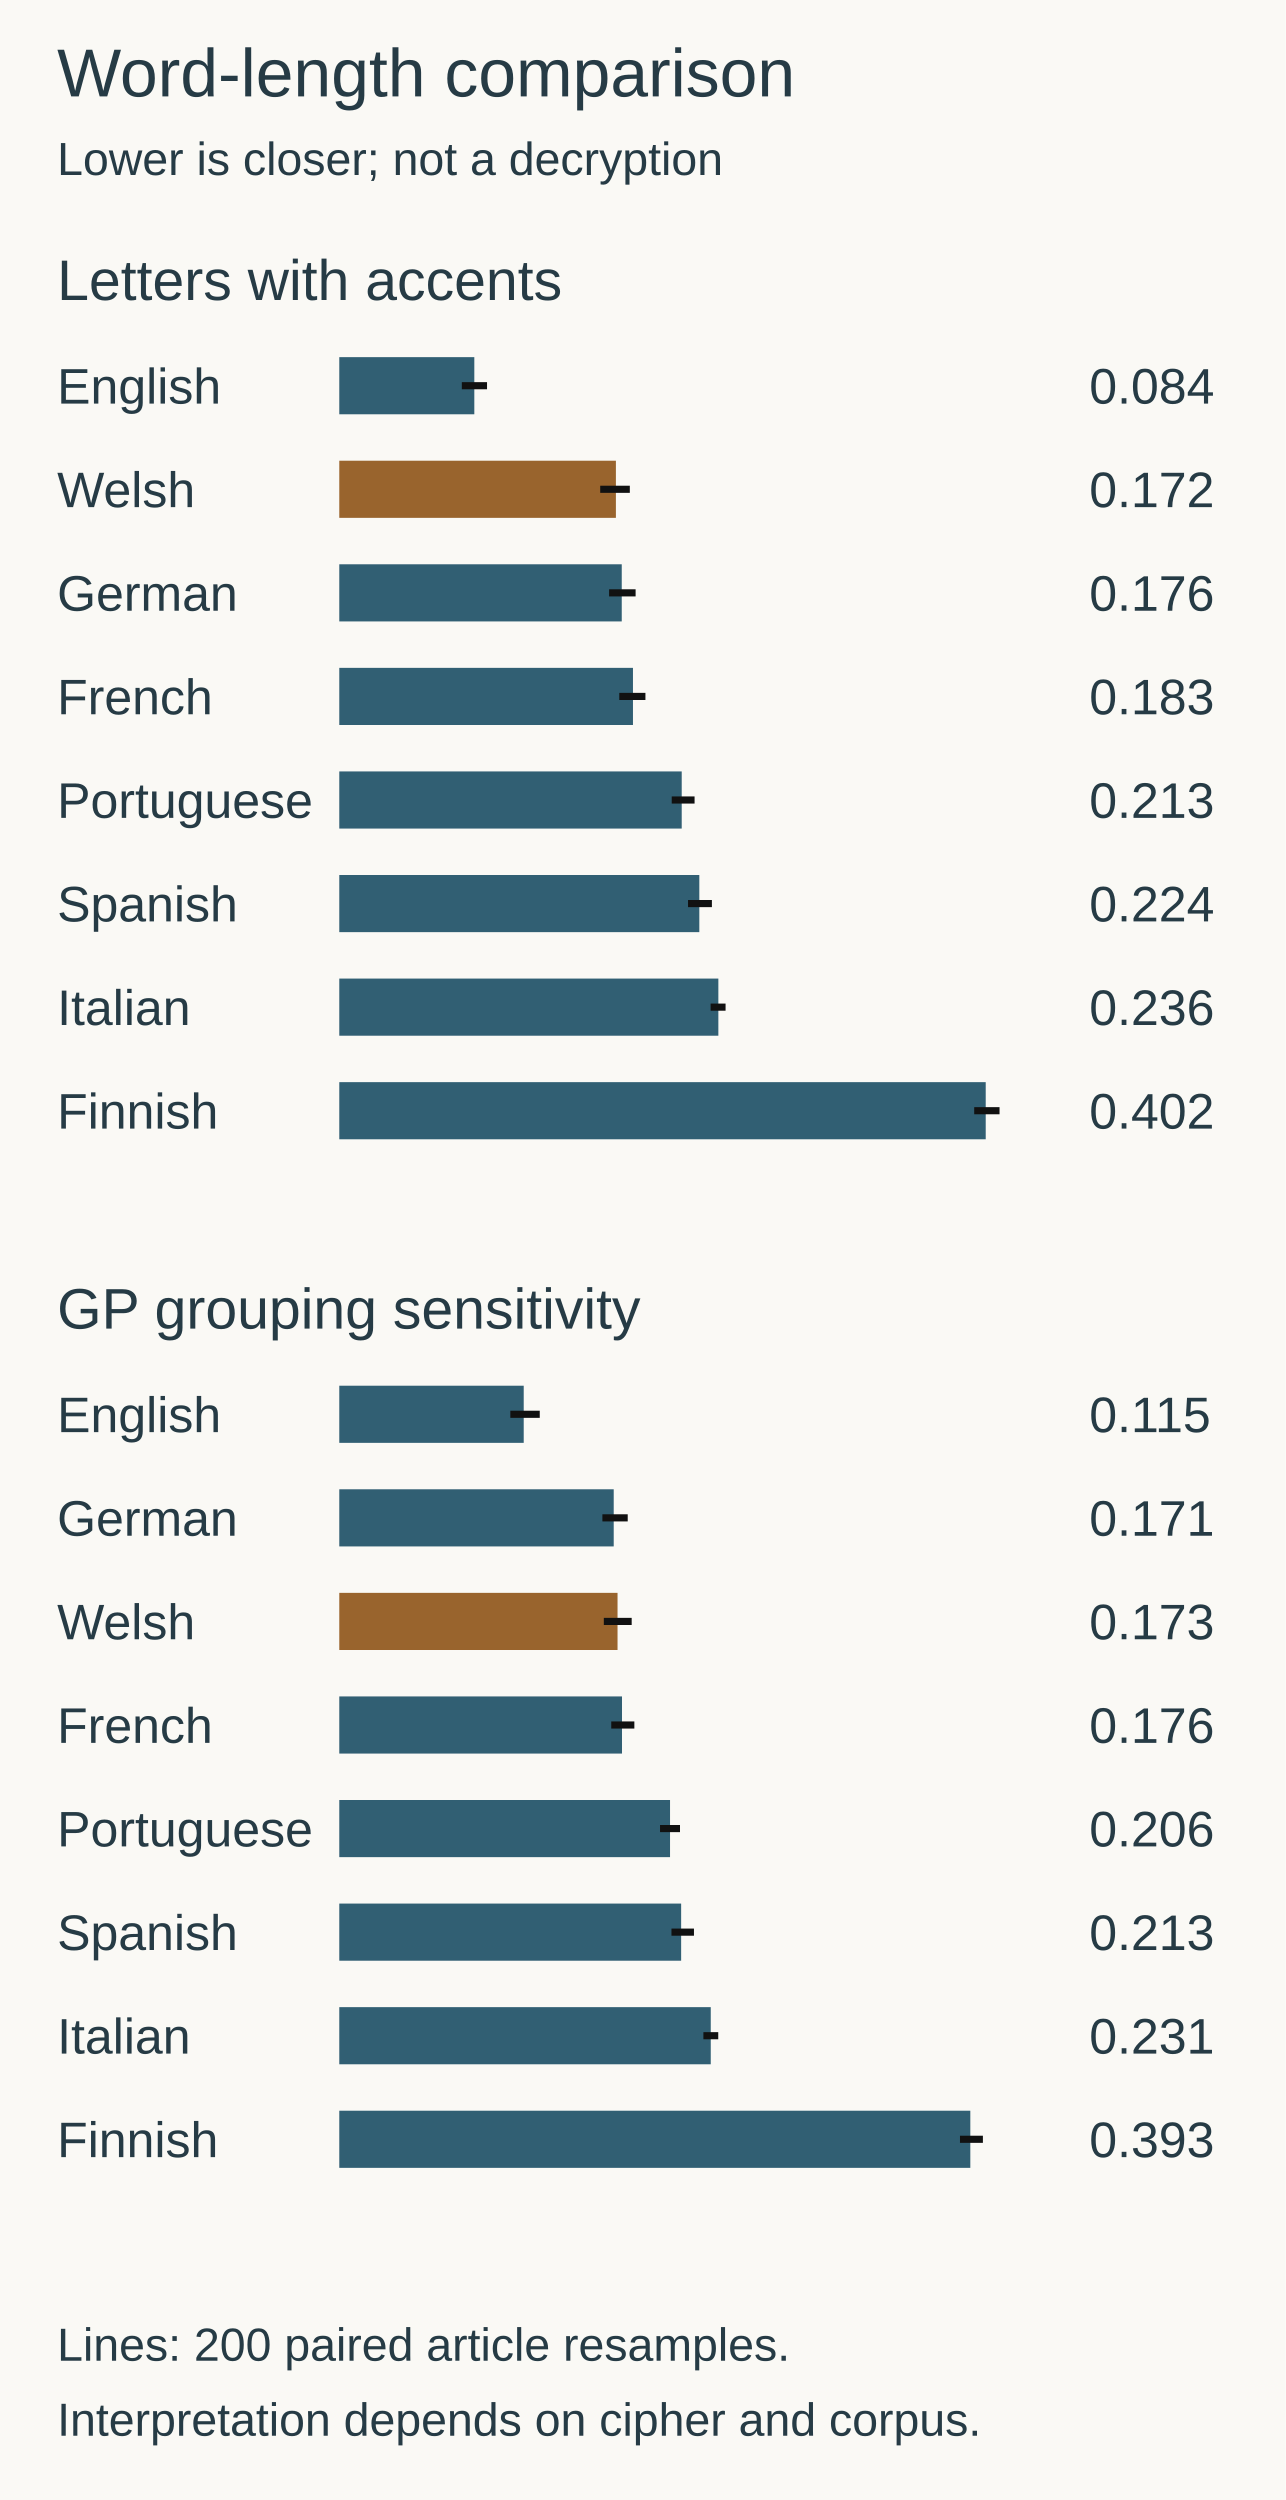
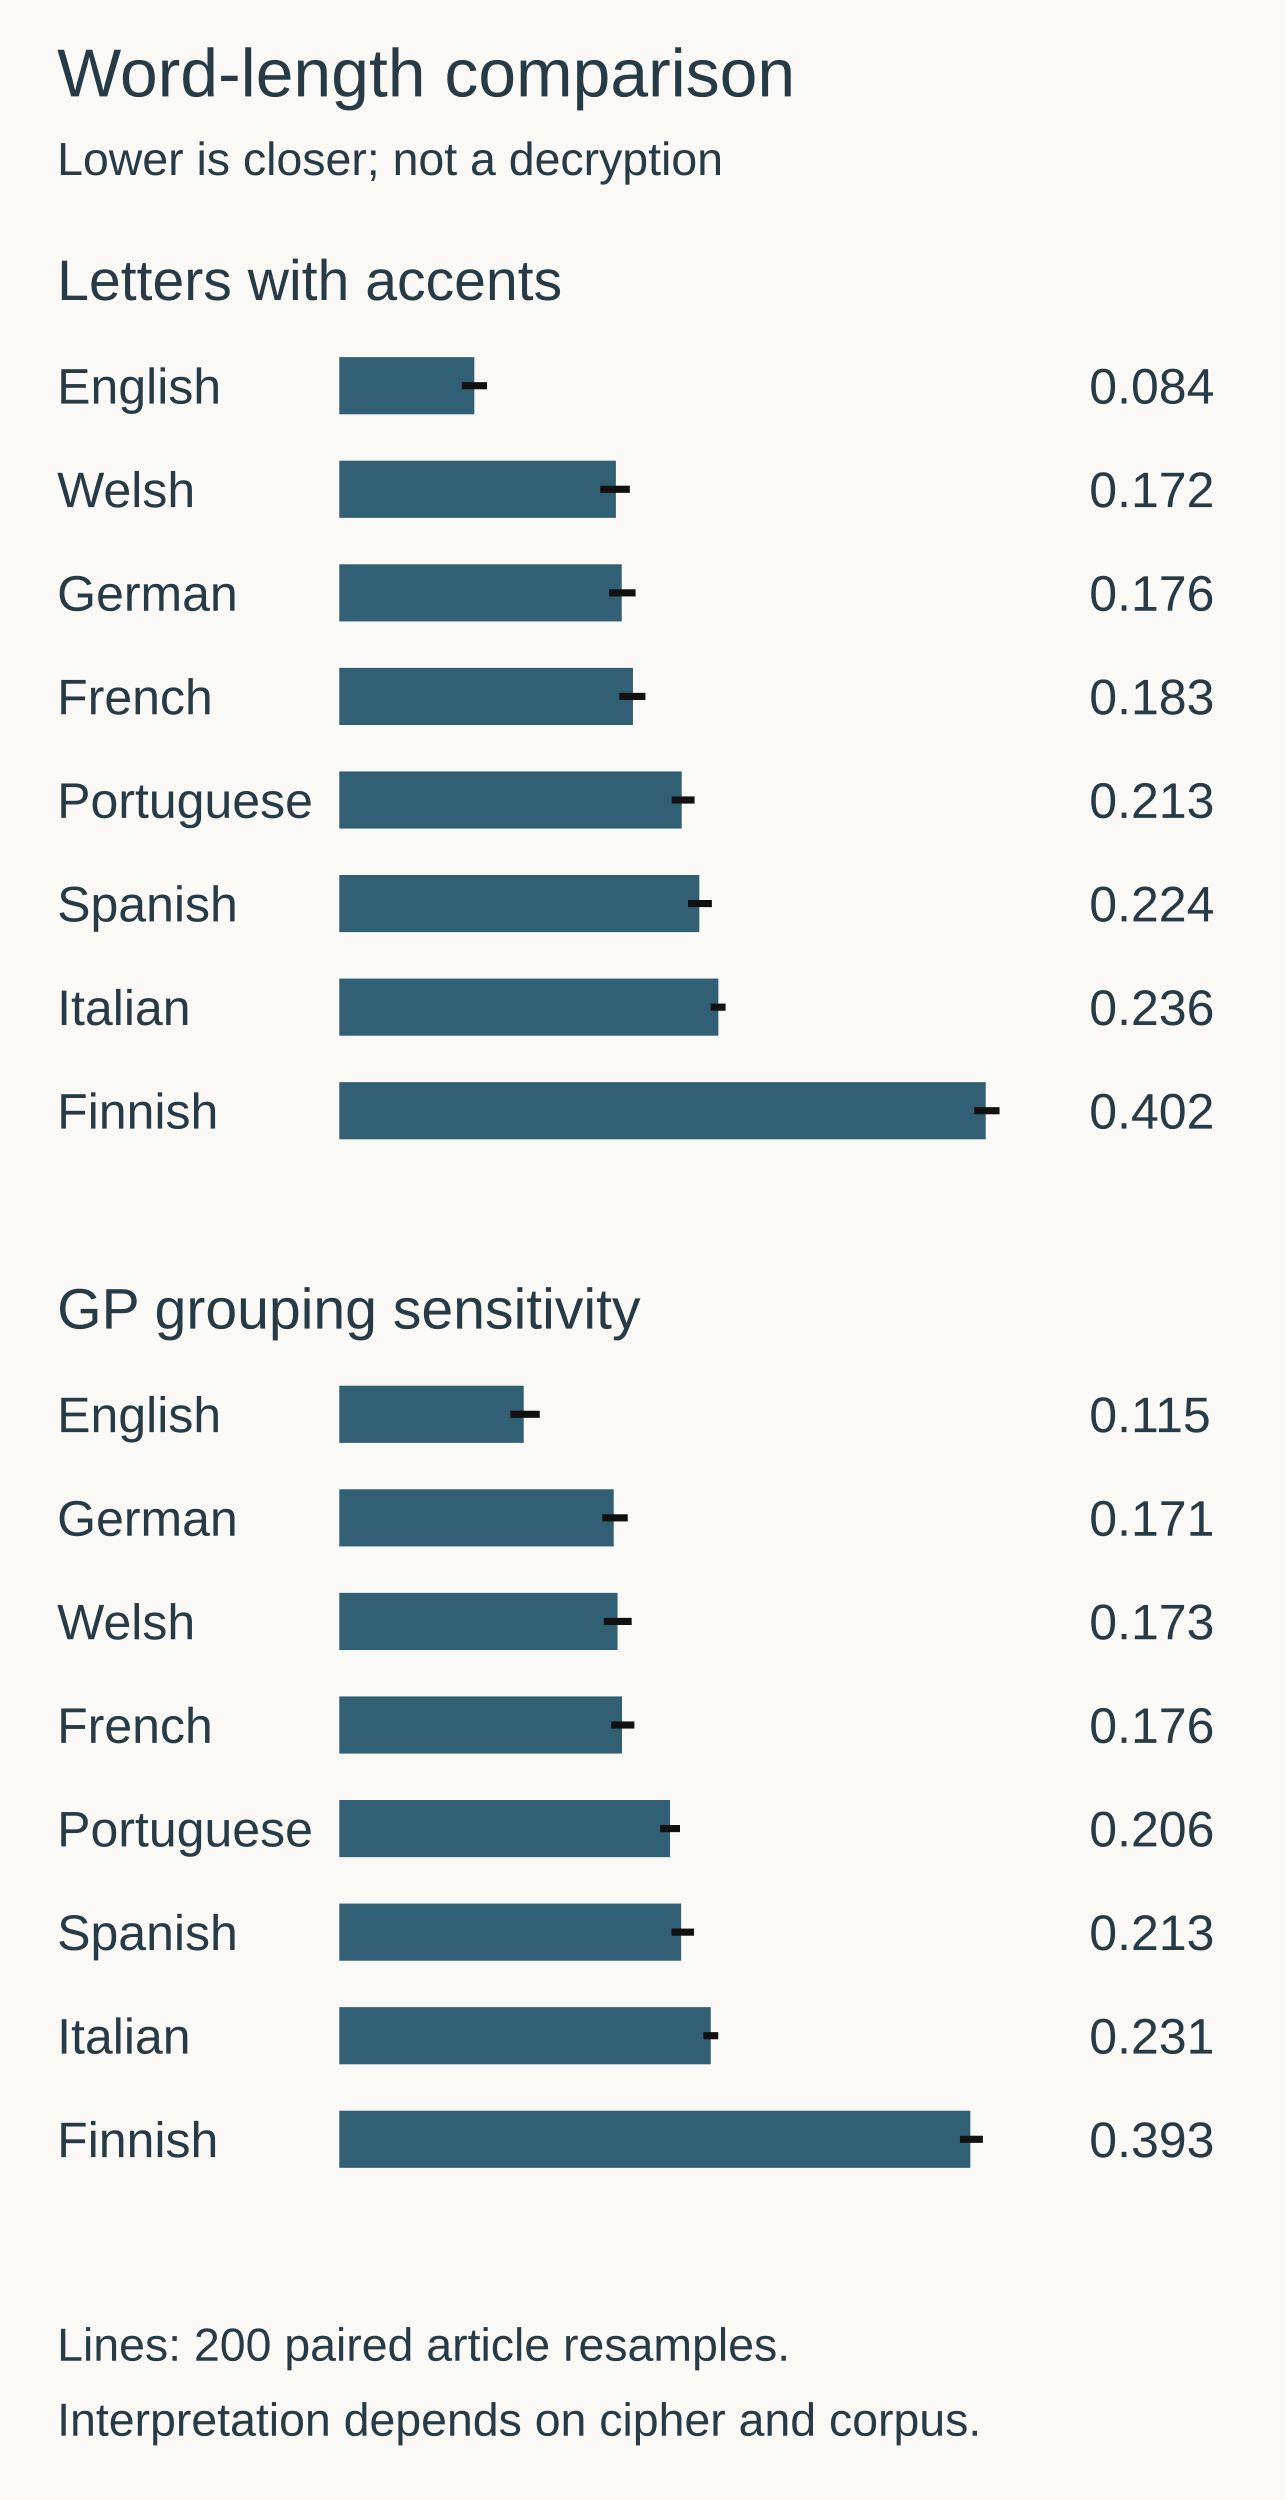
<svg xmlns="http://www.w3.org/2000/svg" width="360" height="700" viewBox="0 0 360 700" role="img" aria-labelledby="t d">
  <rect width="360" height="700" fill="#faf9f5" />
  <g font-family="Arial,sans-serif" fill="#263b45">
    <text x="16" y="27" font-size="19">Word-length comparison</text>
    <text x="16" y="49" font-size="13">Lower is closer; not a decryption</text>
    <text x="16" y="84" font-size="16">Letters with accents</text>
    <text x="16" y="113" font-size="14">English</text>
    <rect x="95" y="100" width="37.81" height="16" fill="#315f73" />
    <path d="M129.31 108H136.37" stroke="#111" stroke-width="2" />
    <text x="305" y="113" font-size="14">0.084</text>
    <text x="16" y="142" font-size="14">Welsh</text>
-     <rect x="95" y="129" width="77.45" height="16" fill="#99642d" />
+     <rect x="95" y="129" width="77.45" height="16" fill="#315f73" />
    <path d="M168.06 137H176.35" stroke="#111" stroke-width="2" />
    <text x="305" y="142" font-size="14">0.172</text>
    <text x="16" y="171" font-size="14">German</text>
    <rect x="95" y="158" width="79.09" height="16" fill="#315f73" />
    <path d="M170.55 166H177.97" stroke="#111" stroke-width="2" />
    <text x="305" y="171" font-size="14">0.176</text>
    <text x="16" y="200" font-size="14">French</text>
    <rect x="95" y="187" width="82.23" height="16" fill="#315f73" />
    <path d="M173.40 195H180.72" stroke="#111" stroke-width="2" />
    <text x="305" y="200" font-size="14">0.183</text>
    <text x="16" y="229" font-size="14">Portuguese</text>
    <rect x="95" y="216" width="95.88" height="16" fill="#315f73" />
    <path d="M188.08 224H194.48" stroke="#111" stroke-width="2" />
    <text x="305" y="229" font-size="14">0.213</text>
    <text x="16" y="258" font-size="14">Spanish</text>
    <rect x="95" y="245" width="100.81" height="16" fill="#315f73" />
    <path d="M192.65 253H199.33" stroke="#111" stroke-width="2" />
    <text x="305" y="258" font-size="14">0.224</text>
    <text x="16" y="287" font-size="14">Italian</text>
    <rect x="95" y="274" width="106.14" height="16" fill="#315f73" />
    <path d="M198.97 282H203.16" stroke="#111" stroke-width="2" />
    <text x="305" y="287" font-size="14">0.236</text>
    <text x="16" y="316" font-size="14">Finnish</text>
    <rect x="95" y="303" width="181.00" height="16" fill="#315f73" />
    <path d="M272.78 311H279.87" stroke="#111" stroke-width="2" />
    <text x="305" y="316" font-size="14">0.402</text>
    <text x="16" y="372" font-size="16">GP grouping sensitivity</text>
    <text x="16" y="401" font-size="14">English</text>
    <rect x="95" y="388" width="51.64" height="16" fill="#315f73" />
    <path d="M142.89 396H151.13" stroke="#111" stroke-width="2" />
    <text x="305" y="401" font-size="14">0.115</text>
    <text x="16" y="430" font-size="14">German</text>
    <rect x="95" y="417" width="76.84" height="16" fill="#315f73" />
    <path d="M168.67 425H175.76" stroke="#111" stroke-width="2" />
    <text x="305" y="430" font-size="14">0.171</text>
    <text x="16" y="459" font-size="14">Welsh</text>
-     <rect x="95" y="446" width="77.91" height="16" fill="#99642d" />
+     <rect x="95" y="446" width="77.91" height="16" fill="#315f73" />
    <path d="M169.07 454H176.87" stroke="#111" stroke-width="2" />
    <text x="305" y="459" font-size="14">0.173</text>
    <text x="16" y="488" font-size="14">French</text>
    <rect x="95" y="475" width="79.16" height="16" fill="#315f73" />
    <path d="M171.15 483H177.62" stroke="#111" stroke-width="2" />
    <text x="305" y="488" font-size="14">0.176</text>
    <text x="16" y="517" font-size="14">Portuguese</text>
    <rect x="95" y="504" width="92.61" height="16" fill="#315f73" />
    <path d="M184.81 512H190.40" stroke="#111" stroke-width="2" />
    <text x="305" y="517" font-size="14">0.206</text>
    <text x="16" y="546" font-size="14">Spanish</text>
    <rect x="95" y="533" width="95.72" height="16" fill="#315f73" />
    <path d="M188.01 541H194.31" stroke="#111" stroke-width="2" />
    <text x="305" y="546" font-size="14">0.213</text>
    <text x="16" y="575" font-size="14">Italian</text>
    <rect x="95" y="562" width="104.01" height="16" fill="#315f73" />
    <path d="M196.95 570H201.11" stroke="#111" stroke-width="2" />
    <text x="305" y="575" font-size="14">0.231</text>
    <text x="16" y="604" font-size="14">Finnish</text>
    <rect x="95" y="591" width="176.69" height="16" fill="#315f73" />
    <path d="M268.79 599H275.21" stroke="#111" stroke-width="2" />
    <text x="305" y="604" font-size="14">0.393</text>
    <text x="16" y="661" font-size="13">Lines: 200 paired article resamples.</text>
    <text x="16" y="682" font-size="13">Interpretation depends on cipher and corpus.</text>
  </g>
</svg>
